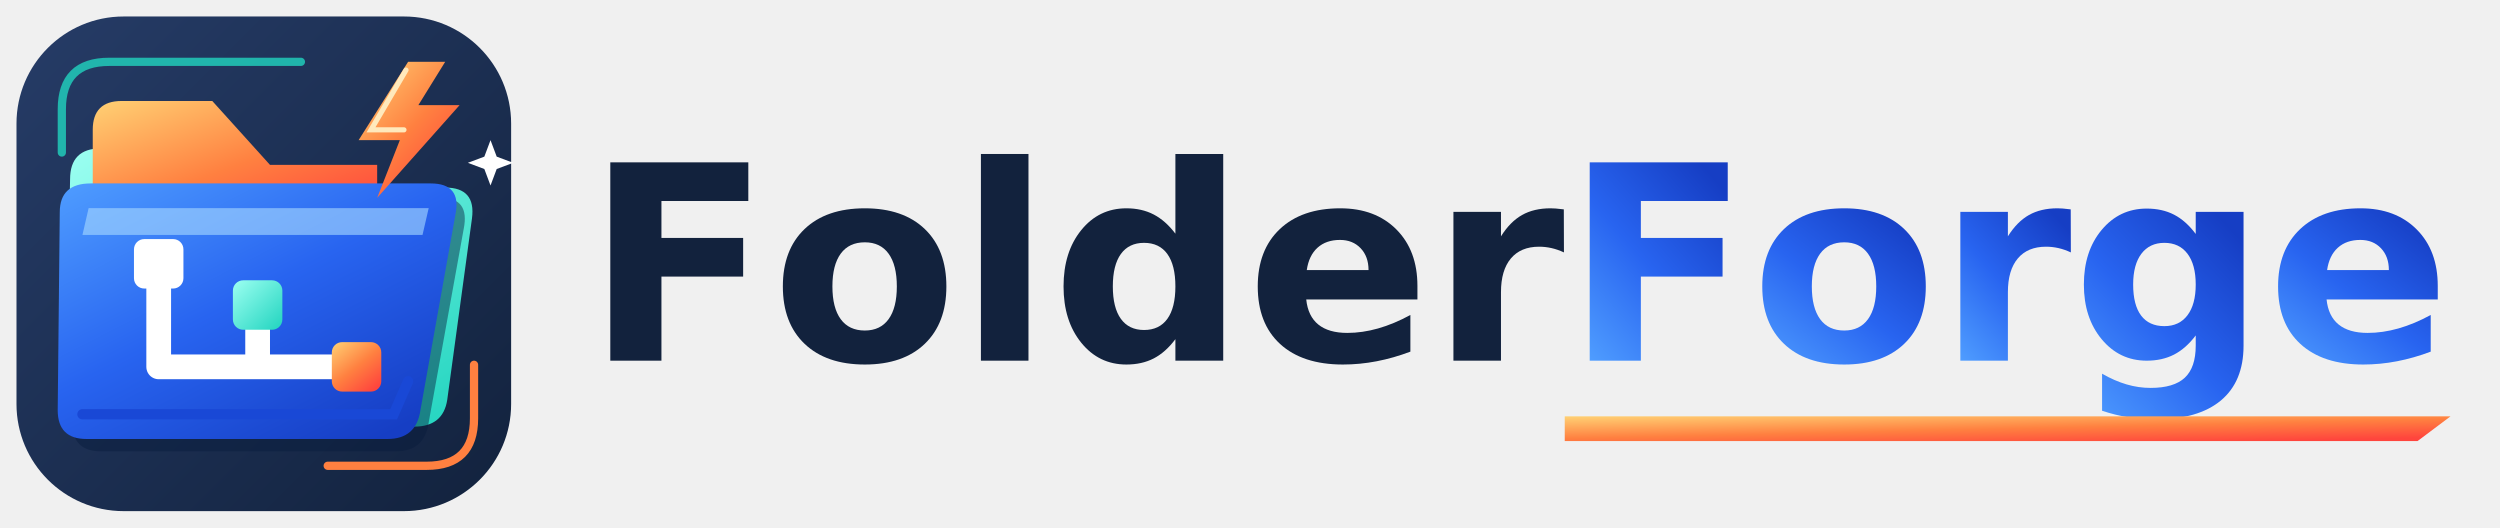
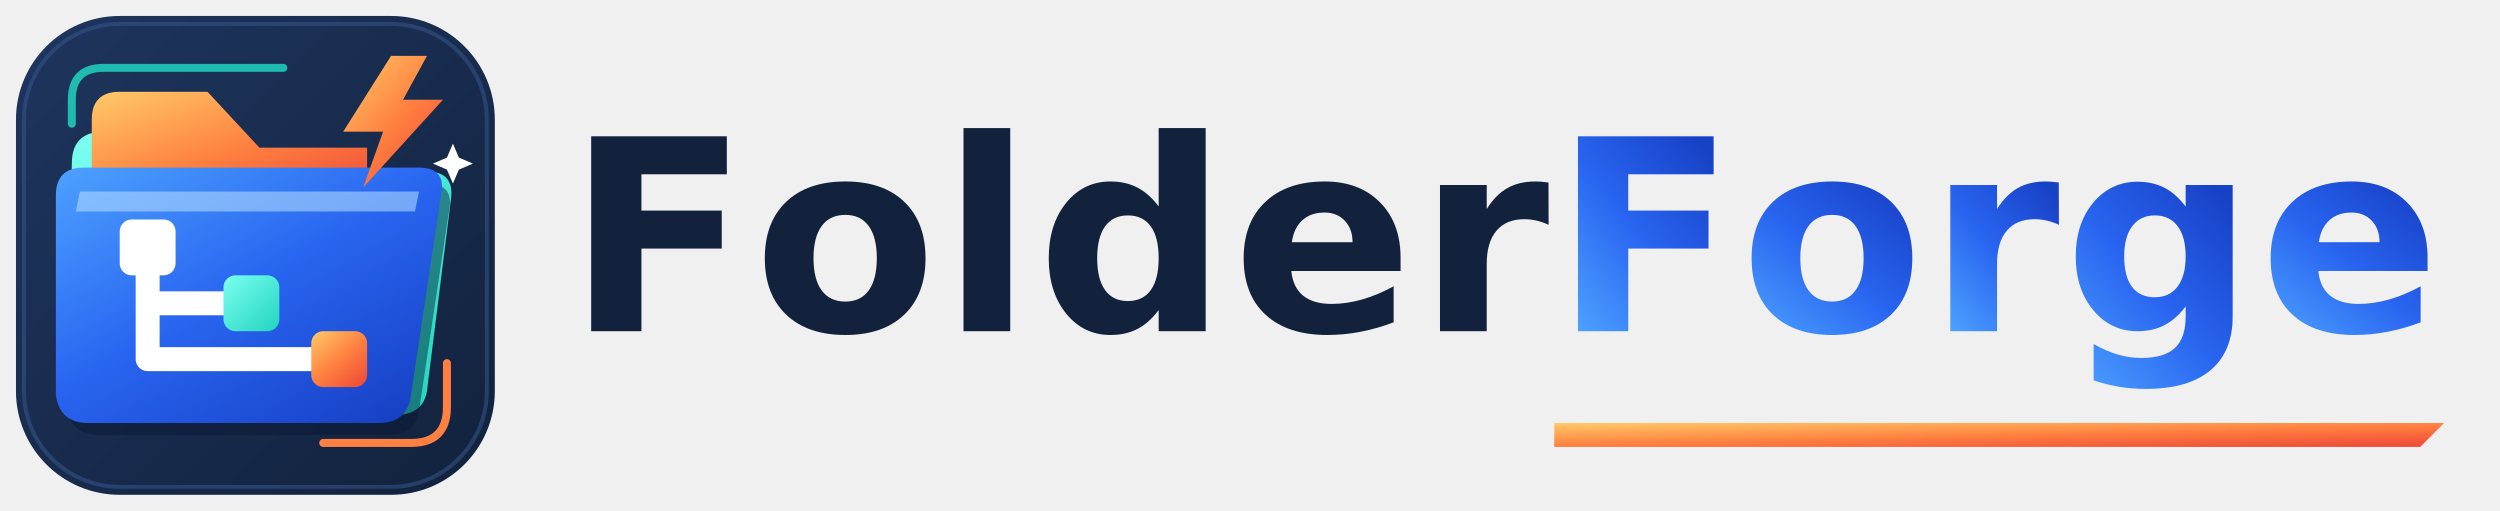
- <svg xmlns="http://www.w3.org/2000/svg" viewBox="0 0 1213 256" width="1213" height="256" role="img" aria-label="FolderForge">
+ <svg xmlns="http://www.w3.org/2000/svg" viewBox="0 0 1253 256" width="1253" height="256" shape-rendering="geometricPrecision" role="img" aria-label="FolderForge">
  <defs>
    <linearGradient id="badge" x1="0" y1="0" x2="1" y2="1">
-       <stop stop-color="#263C67" />
+       <stop offset="0" stop-color="#1E355E" />
      <stop offset="1" stop-color="#12223D" />
    </linearGradient>
-     <linearGradient id="folder" x1="0" y1="0" x2="0.8" y2="1">
-       <stop stop-color="#4F9DFF" />
-       <stop offset="0.5" stop-color="#2864F0" />
-       <stop offset="1" stop-color="#163EC4" />
+     <linearGradient id="folder" x1="0" y1="0" x2="0.85" y2="1">
+       <stop offset="0" stop-color="#4DA1FF" />
+       <stop offset="0.52" stop-color="#2864F0" />
+       <stop offset="1" stop-color="#1842C6" />
    </linearGradient>
    <linearGradient id="edge" x1="0" y1="0" x2="1" y2="1">
-       <stop stop-color="#9CFFF1" />
+       <stop offset="0" stop-color="#7CFFF0" />
      <stop offset="1" stop-color="#21D4BF" />
    </linearGradient>
-     <linearGradient id="ember" x1="0" y1="0" x2="0.8" y2="1">
-       <stop stop-color="#FFD174" />
+     <linearGradient id="ember" x1="0" y1="0" x2="0.85" y2="1">
+       <stop offset="0" stop-color="#FFCA68" />
      <stop offset="0.55" stop-color="#FF8040" />
-       <stop offset="1" stop-color="#FF453D" />
+       <stop offset="1" stop-color="#F04E37" />
    </linearGradient>
  </defs>
-   <rect x="8" y="8" width="240" height="240" rx="52" fill="url(#badge)" />
-   <path d="M30 74V53Q30 30 53 30H146" fill="none" stroke="#21D4BF" stroke-width="4" stroke-linecap="round" opacity="0.8" />
-   <path d="M230 177V203Q230 226 207 226H159" fill="none" stroke="#FF8040" stroke-width="4" stroke-linecap="round" />
-   <path d="M34 87Q34 72 49 72H102L126 91H216Q231 91 229 106L217 194Q215 207 201 207H46Q32 207 32 193Z" fill="url(#edge)" />
-   <path d="M45 97V63Q45 49 59 49H103L131 80H183V112Z" fill="url(#ember)" />
-   <path d="M36 110Q36 96 50 96H214Q228 96 225 111L208 205Q206 219 192 219H49Q35 219 35 205Z" fill="#071A3C" opacity="0.45" />
-   <path d="M29 103Q29 89 44 89H209Q224 89 221 104L204 199Q202 213 188 213H42Q28 213 28 199Z" fill="url(#folder)" />
-   <path d="M43 101H208L205 114H40Z" fill="#A5D7FF" opacity="0.62" />
-   <path d="M40 201H191L198 185" fill="none" stroke="#1948D6" stroke-width="5" stroke-linecap="round" />
-   <path d="M77 128V178H173M125 148V178" fill="none" stroke="#FFFFFF" stroke-width="12" stroke-linecap="round" stroke-linejoin="round" />
-   <rect x="65" y="116" width="24" height="24" rx="5" fill="#FFFFFF" />
-   <rect x="113" y="136" width="24" height="24" rx="5" fill="url(#edge)" />
-   <rect x="161" y="166" width="24" height="24" rx="5" fill="url(#ember)" />
-   <path d="M198 30L174 68H194L183 96L223 51H203L216 30Z" fill="url(#ember)" />
-   <path d="M197 34L180 63H196" fill="none" stroke="#FFE9BC" stroke-width="2.5" stroke-linecap="round" />
-   <path d="M238 68L241 76L249 79L241 82L238 90L235 82L227 79L235 76Z" fill="#FFFFFF" />
-   <g transform="translate(284 175) scale(0.06445312 -0.06445312)" fill="#12223D">
-     <path fill="#12223D" transform="translate(0 0)" d="M188 1493H1227V1202H573V924H1188V633H573V0H188Z" />
-     <path fill="#12223D" transform="translate(1399 0)" d="M705 891Q586 891 523.5 805.5Q461 720 461 559Q461 398 523.5 312.5Q586 227 705 227Q822 227 884.0 312.5Q946 398 946 559Q946 720 884.0 805.5Q822 891 705 891ZM705 1147Q994 1147 1156.5 991.0Q1319 835 1319 559Q1319 283 1156.5 127.0Q994 -29 705 -29Q415 -29 251.5 127.0Q88 283 88 559Q88 835 251.5 991.0Q415 1147 705 1147Z" />
-     <path fill="#12223D" transform="translate(2806 0)" d="M172 1556H530V0H172Z" />
-     <path fill="#12223D" transform="translate(3508 0)" d="M934 956V1556H1294V0H934V162Q860 63 771.0 17.0Q682 -29 565 -29Q358 -29 225.0 135.5Q92 300 92 559Q92 818 225.0 982.5Q358 1147 565 1147Q681 1147 770.5 1100.5Q860 1054 934 956ZM698 231Q813 231 873.5 315.0Q934 399 934 559Q934 719 873.5 803.0Q813 887 698 887Q584 887 523.5 803.0Q463 719 463 559Q463 399 523.5 315.0Q584 231 698 231Z" />
-     <path fill="#12223D" transform="translate(4974 0)" d="M1290 563V461H453Q466 335 544.0 272.0Q622 209 762 209Q875 209 993.5 242.5Q1112 276 1237 344V68Q1110 20 983.0 -4.5Q856 -29 729 -29Q425 -29 256.5 125.5Q88 280 88 559Q88 833 253.5 990.0Q419 1147 709 1147Q973 1147 1131.5 988.0Q1290 829 1290 563ZM922 682Q922 784 862.5 846.5Q803 909 707 909Q603 909 538.0 850.5Q473 792 457 682Z" />
-     <path fill="#12223D" transform="translate(6363 0)" d="M1004 815Q957 837 910.5 847.5Q864 858 817 858Q679 858 604.5 769.5Q530 681 530 516V0H172V1120H530V936Q599 1046 688.5 1096.5Q778 1147 903 1147Q921 1147 942.0 1145.5Q963 1144 1003 1139Z" />
-     <path fill="url(#folder)" transform="translate(7373 0)" d="M188 1493H1227V1202H573V924H1188V633H573V0H188Z" />
-     <path fill="url(#folder)" transform="translate(8772 0)" d="M705 891Q586 891 523.5 805.5Q461 720 461 559Q461 398 523.5 312.5Q586 227 705 227Q822 227 884.0 312.5Q946 398 946 559Q946 720 884.0 805.5Q822 891 705 891ZM705 1147Q994 1147 1156.5 991.0Q1319 835 1319 559Q1319 283 1156.5 127.0Q994 -29 705 -29Q415 -29 251.5 127.0Q88 283 88 559Q88 835 251.5 991.0Q415 1147 705 1147Z" />
-     <path fill="url(#folder)" transform="translate(10179 0)" d="M1004 815Q957 837 910.5 847.5Q864 858 817 858Q679 858 604.5 769.5Q530 681 530 516V0H172V1120H530V936Q599 1046 688.5 1096.5Q778 1147 903 1147Q921 1147 942.0 1145.5Q963 1144 1003 1139Z" />
-     <path fill="url(#folder)" transform="translate(11189 0)" d="M934 190Q860 92 771.0 46.0Q682 0 565 0Q360 0 226.0 161.5Q92 323 92 573Q92 824 226.0 984.5Q360 1145 565 1145Q682 1145 771.0 1099.0Q860 1053 934 954V1120H1294V113Q1294 -157 1123.5 -299.5Q953 -442 629 -442Q524 -442 426.0 -426.0Q328 -410 229 -377V-98Q323 -152 413.0 -178.5Q503 -205 594 -205Q770 -205 852.0 -128.0Q934 -51 934 113ZM698 887Q587 887 525.0 805.0Q463 723 463 573Q463 419 523.0 339.5Q583 260 698 260Q810 260 872.0 342.0Q934 424 934 573Q934 723 872.0 805.0Q810 887 698 887Z" />
-     <path fill="url(#folder)" transform="translate(12655 0)" d="M1290 563V461H453Q466 335 544.0 272.0Q622 209 762 209Q875 209 993.5 242.5Q1112 276 1237 344V68Q1110 20 983.0 -4.5Q856 -29 729 -29Q425 -29 256.5 125.5Q88 280 88 559Q88 833 253.5 990.0Q419 1147 709 1147Q973 1147 1131.5 988.0Q1290 829 1290 563ZM922 682Q922 784 862.5 846.5Q803 909 707 909Q603 909 538.0 850.5Q473 792 457 682Z" />
+   <rect id="symbol-badge" x="8" y="8" width="240" height="240" rx="52" fill="url(#badge)" />
+   <rect id="symbol-badge-rim" x="12" y="12" width="232" height="232" rx="48" fill="none" stroke="#35558A" stroke-width="2" opacity="0.55" />
+   <path id="symbol-accent-top" d="M36 62V50Q36 34 52 34H142" fill="none" stroke="#21D4BF" stroke-width="4" stroke-linecap="round" opacity="0.85" />
+   <path id="symbol-accent-bottom" d="M224 182V204Q224 222 206 222H162" fill="none" stroke="#FF8040" stroke-width="4" stroke-linecap="round" />
+   <path id="symbol-back-plate" d="M36 82Q36 66 52 66H104L128 86H214Q228 86 226 100L214 196Q212 208 198 208H48Q34 208 34 194Z" fill="url(#edge)" />
+   <path id="symbol-forge-tab" d="M46 92V60Q46 46 60 46H104L130 74H184V104Z" fill="url(#ember)" />
+   <path id="symbol-folder-shadow" d="M34 106Q34 92 48 92H214Q228 92 225 106L210 206Q208 218 194 218H50Q36 218 34 206Z" fill="#081631" opacity="0.46" />
+   <path id="symbol-folder-front" d="M28 98Q28 84 42 84H210Q224 84 221 98L206 198Q204 212 190 212H44Q30 212 28 198Z" fill="url(#folder)" />
+   <path id="symbol-folder-bevel" d="M40 96H210L208 106H38Z" fill="#B8E0FF" opacity="0.55" />
+   <path id="symbol-tree-lines" d="M74 124V180H168M74 152H124" fill="none" stroke="#FFFFFF" stroke-width="12" stroke-linecap="round" stroke-linejoin="round" />
+   <rect id="symbol-node-root" x="60" y="110" width="28" height="28" rx="6" fill="#FFFFFF" />
+   <rect id="symbol-node-mid" x="112" y="138" width="28" height="28" rx="6" fill="url(#edge)" />
+   <rect id="symbol-node-leaf" x="156" y="166" width="28" height="28" rx="6" fill="url(#ember)" />
+   <path id="symbol-forge-bolt" d="M196 28L172 66H192L182 94L222 50H202L214 28Z" fill="url(#ember)" />
+   <path id="symbol-forge-spark" d="M227 72L230 79L237 82L230 85L227 92L224 85L217 82L224 79Z" fill="#FFFFFF" />
+   <g id="wordmark-folderforge" transform="translate(284 166) scale(0.06542969 -0.06542969)" fill="#12223D">
+     <path id="glyph-0-F" fill="#12223D" transform="translate(0 0)" d="M188 1493H1227V1202H573V924H1188V633H573V0H188Z" />
+     <path id="glyph-1-o" fill="#12223D" transform="translate(1430 0)" d="M705 891Q586 891 523.5 805.5Q461 720 461 559Q461 398 523.5 312.5Q586 227 705 227Q822 227 884.0 312.5Q946 398 946 559Q946 720 884.0 805.5Q822 891 705 891ZM705 1147Q994 1147 1156.5 991.0Q1319 835 1319 559Q1319 283 1156.5 127.0Q994 -29 705 -29Q415 -29 251.5 127.0Q88 283 88 559Q88 835 251.5 991.0Q415 1147 705 1147Z" />
+     <path id="glyph-2-l" fill="#12223D" transform="translate(2868 0)" d="M172 1556H530V0H172Z" />
+     <path id="glyph-3-d" fill="#12223D" transform="translate(3601 0)" d="M934 956V1556H1294V0H934V162Q860 63 771.0 17.0Q682 -29 565 -29Q358 -29 225.0 135.5Q92 300 92 559Q92 818 225.0 982.5Q358 1147 565 1147Q681 1147 770.5 1100.5Q860 1054 934 956ZM698 231Q813 231 873.5 315.0Q934 399 934 559Q934 719 873.5 803.0Q813 887 698 887Q584 887 523.5 803.0Q463 719 463 559Q463 399 523.5 315.0Q584 231 698 231Z" />
+     <path id="glyph-4-e" fill="#12223D" transform="translate(5098 0)" d="M1290 563V461H453Q466 335 544.0 272.0Q622 209 762 209Q875 209 993.5 242.5Q1112 276 1237 344V68Q1110 20 983.0 -4.5Q856 -29 729 -29Q425 -29 256.5 125.5Q88 280 88 559Q88 833 253.5 990.0Q419 1147 709 1147Q973 1147 1131.5 988.0Q1290 829 1290 563ZM922 682Q922 784 862.5 846.5Q803 909 707 909Q603 909 538.0 850.5Q473 792 457 682Z" />
+     <path id="glyph-5-r" fill="#12223D" transform="translate(6518 0)" d="M1004 815Q957 837 910.5 847.5Q864 858 817 858Q679 858 604.5 769.5Q530 681 530 516V0H172V1120H530V936Q599 1046 688.5 1096.5Q778 1147 903 1147Q921 1147 942.0 1145.5Q963 1144 1003 1139Z" />
+     <path id="glyph-6-F" fill="url(#folder)" transform="translate(7559 0)" d="M188 1493H1227V1202H573V924H1188V633H573V0H188Z" />
+     <path id="glyph-7-o" fill="url(#folder)" transform="translate(8989 0)" d="M705 891Q586 891 523.5 805.5Q461 720 461 559Q461 398 523.5 312.5Q586 227 705 227Q822 227 884.0 312.5Q946 398 946 559Q946 720 884.0 805.5Q822 891 705 891ZM705 1147Q994 1147 1156.5 991.0Q1319 835 1319 559Q1319 283 1156.5 127.0Q994 -29 705 -29Q415 -29 251.5 127.0Q88 283 88 559Q88 835 251.5 991.0Q415 1147 705 1147Z" />
+     <path id="glyph-8-r" fill="url(#folder)" transform="translate(10427 0)" d="M1004 815Q957 837 910.5 847.5Q864 858 817 858Q679 858 604.5 769.5Q530 681 530 516V0H172V1120H530V936Q599 1046 688.5 1096.5Q778 1147 903 1147Q921 1147 942.0 1145.5Q963 1144 1003 1139Z" />
+     <path id="glyph-9-g" fill="url(#folder)" transform="translate(11468 0)" d="M934 190Q860 92 771.0 46.0Q682 0 565 0Q360 0 226.0 161.5Q92 323 92 573Q92 824 226.0 984.5Q360 1145 565 1145Q682 1145 771.0 1099.0Q860 1053 934 954V1120H1294V113Q1294 -157 1123.5 -299.5Q953 -442 629 -442Q524 -442 426.0 -426.0Q328 -410 229 -377V-98Q323 -152 413.0 -178.5Q503 -205 594 -205Q770 -205 852.0 -128.0Q934 -51 934 113ZM698 887Q587 887 525.0 805.0Q463 723 463 573Q463 419 523.0 339.5Q583 260 698 260Q810 260 872.0 342.0Q934 424 934 573Q934 723 872.0 805.0Q810 887 698 887Z" />
+     <path id="glyph-10-e" fill="url(#folder)" transform="translate(12965 0)" d="M1290 563V461H453Q466 335 544.0 272.0Q622 209 762 209Q875 209 993.5 242.5Q1112 276 1237 344V68Q1110 20 983.0 -4.5Q856 -29 729 -29Q425 -29 256.5 125.5Q88 280 88 559Q88 833 253.5 990.0Q419 1147 709 1147Q973 1147 1131.5 988.0Q1290 829 1290 563ZM922 682Q922 784 862.5 846.5Q803 909 707 909Q603 909 538.0 850.5Q473 792 457 682Z" />
  </g>
-   <path d="M759.213 202H1189L1173 214H759.213Z" fill="url(#ember)" />
+   <path id="wordmark-underline" d="M779 212H1225L1213 224H779Z" fill="url(#ember)" />
</svg>
